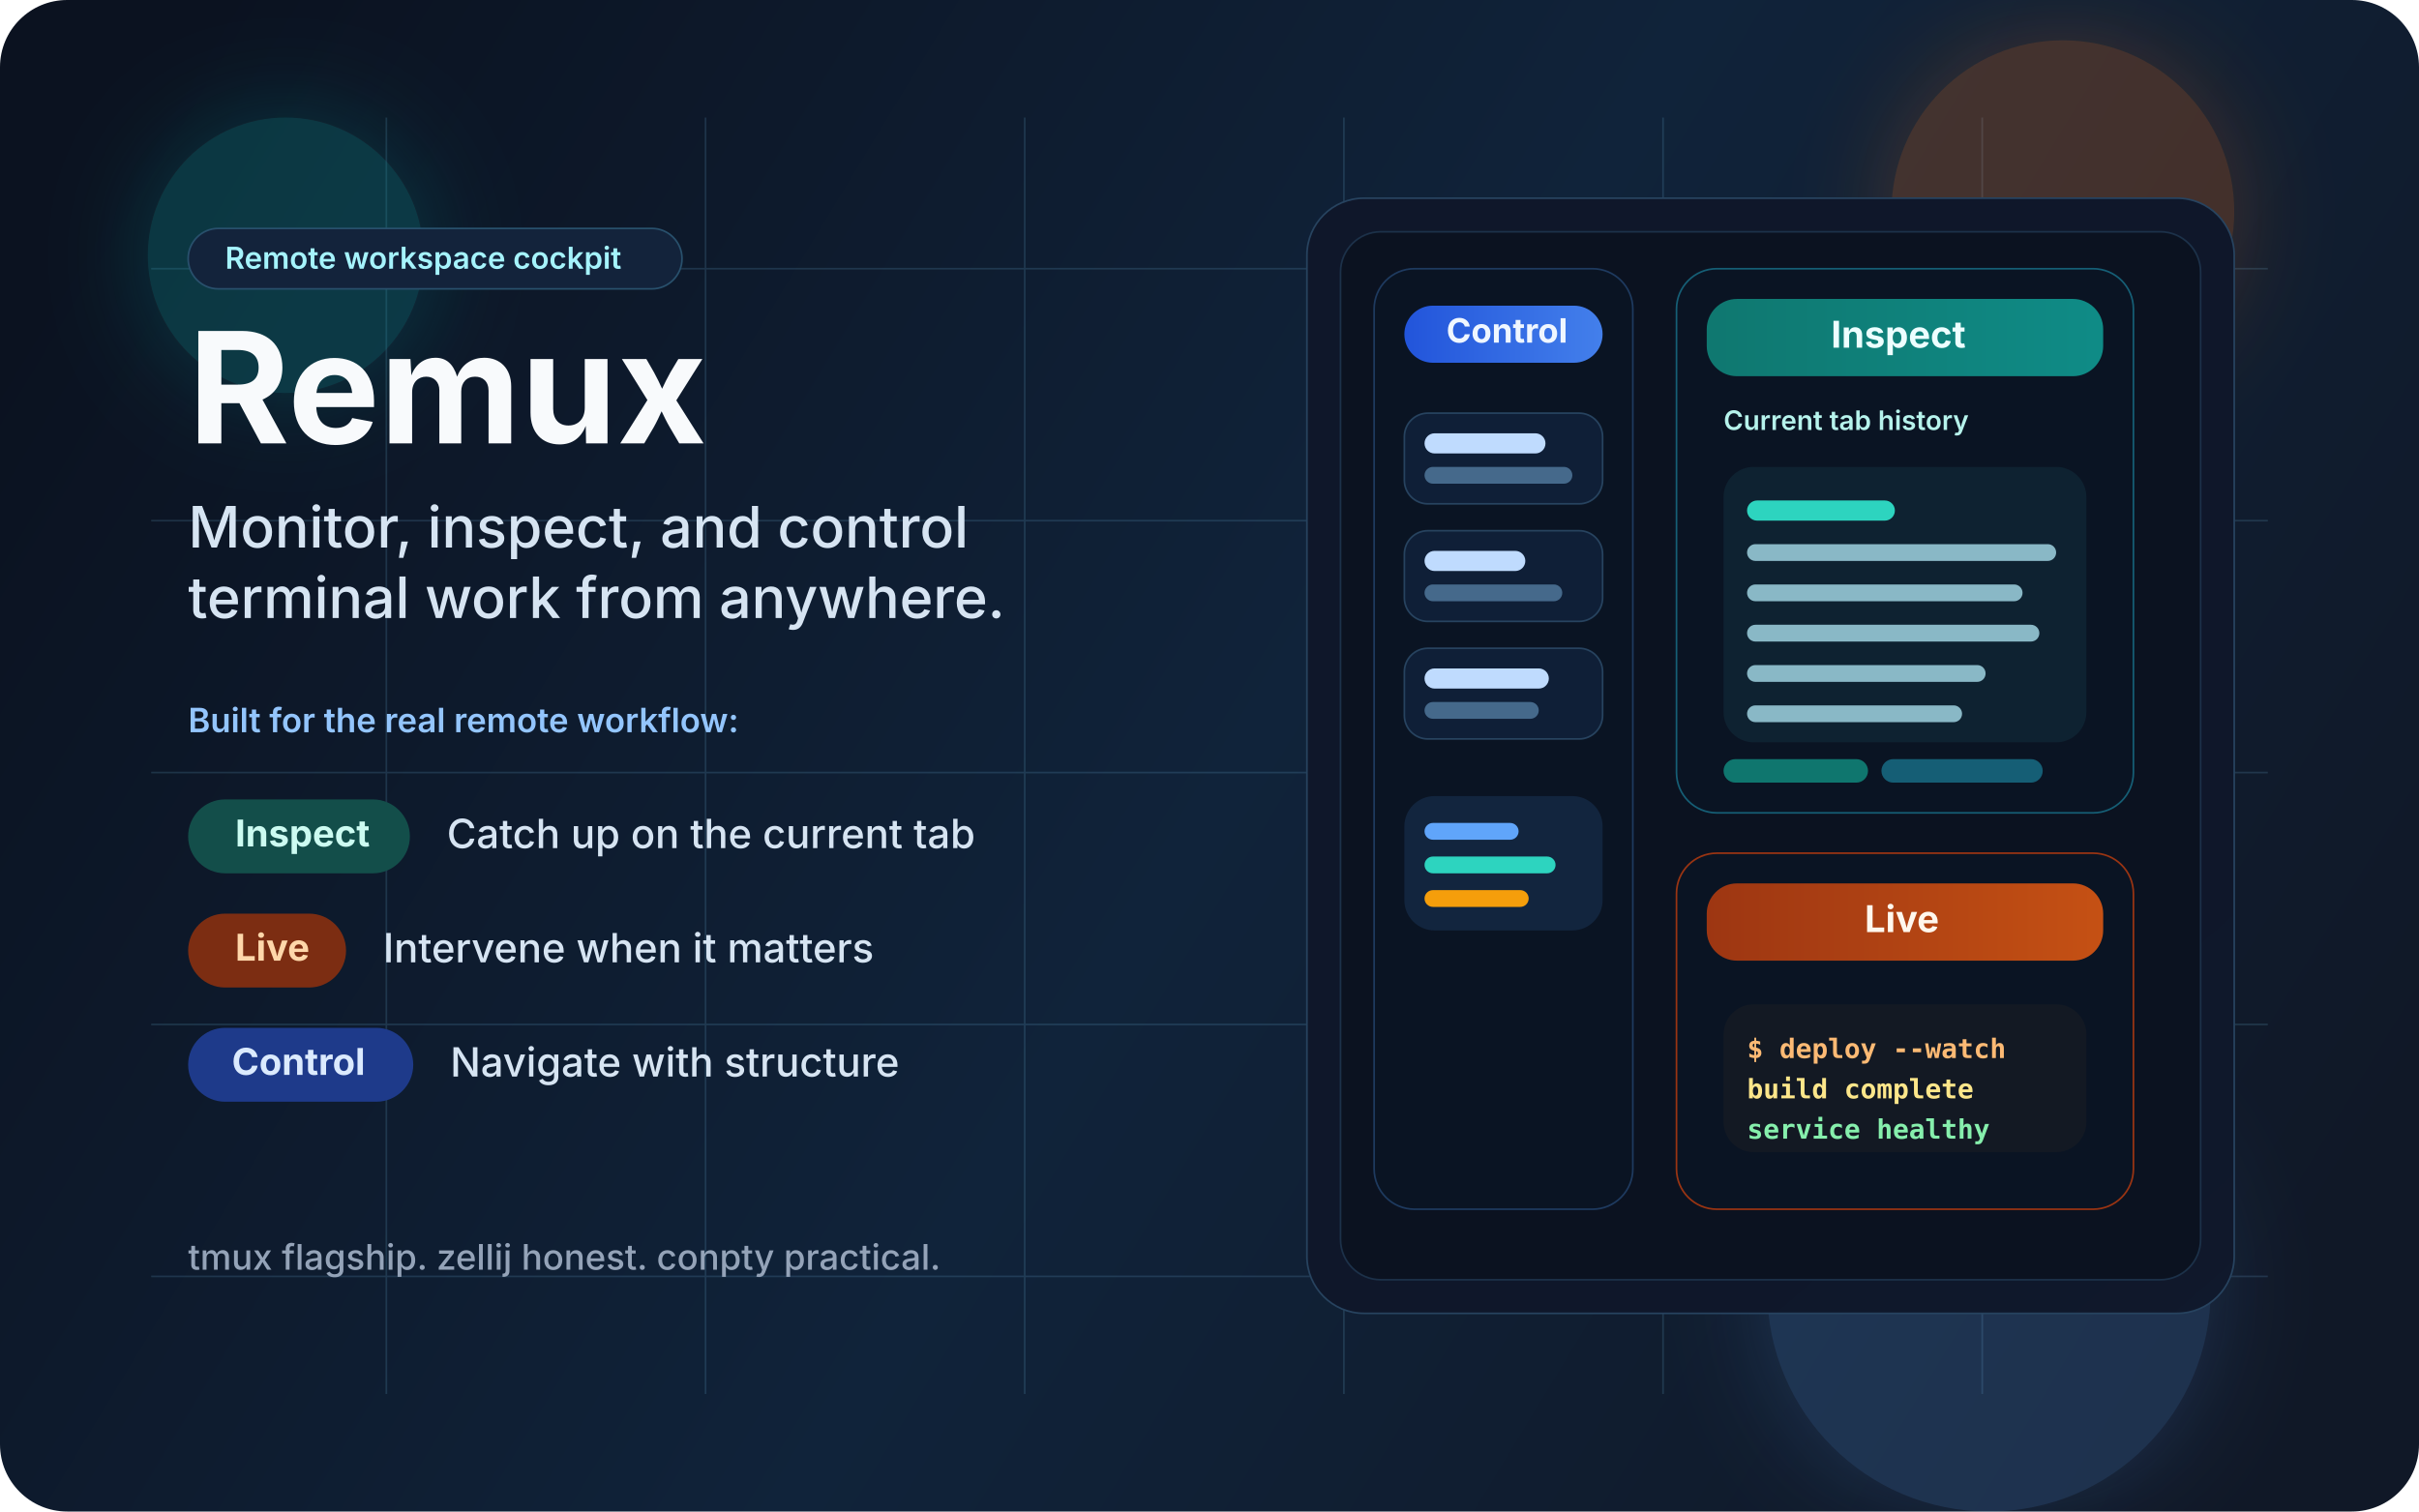
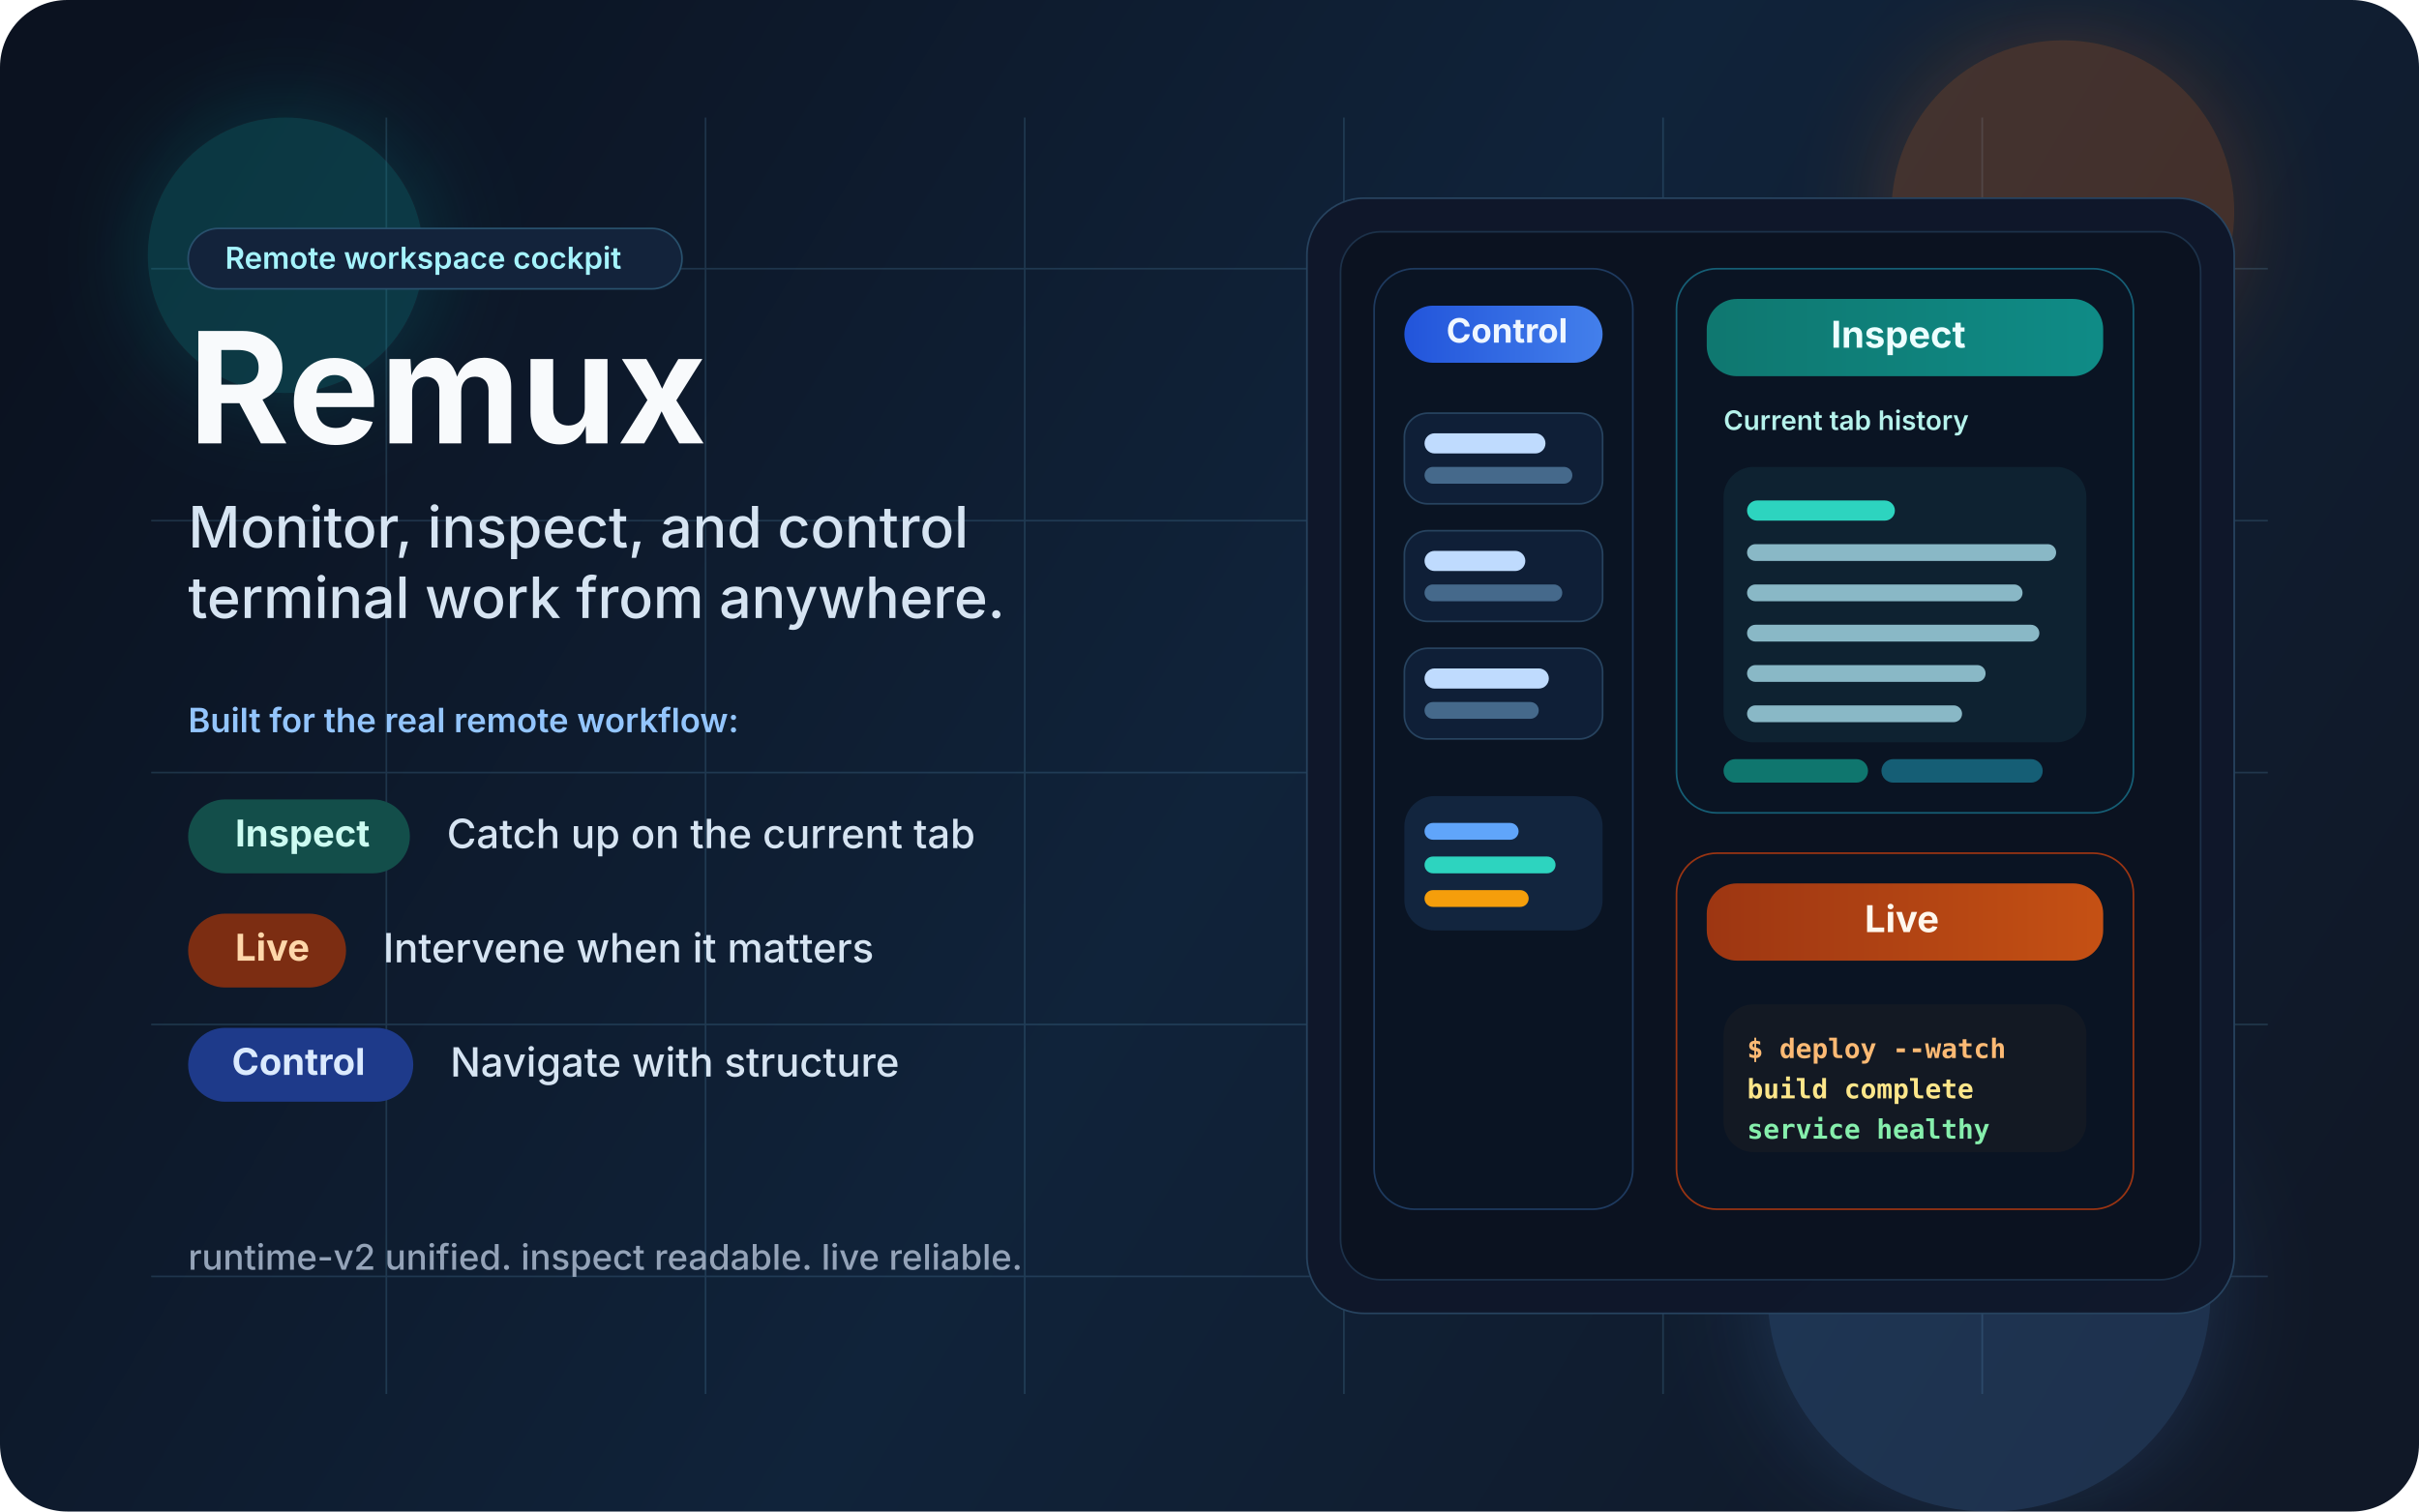
<svg xmlns="http://www.w3.org/2000/svg" width="1440" height="900" viewBox="0 0 1440 900" fill="none" role="img" aria-labelledby="title desc">
  <defs>
    <linearGradient id="bg" x1="84" y1="72" x2="1330" y2="828" gradientUnits="userSpaceOnUse">
      <stop stop-color="#0B1220" />
      <stop offset="0.52" stop-color="#10233A" />
      <stop offset="1" stop-color="#101827" />
    </linearGradient>
    <linearGradient id="panel" x1="779" y1="126" x2="1289" y2="712" gradientUnits="userSpaceOnUse">
      <stop stop-color="#0F172A" />
      <stop offset="1" stop-color="#111C2F" />
    </linearGradient>
    <linearGradient id="inspectCard" x1="0" y1="0" x2="560" y2="0" gradientUnits="userSpaceOnUse">
      <stop stop-color="#0F766E" />
      <stop offset="1" stop-color="#0EA5A4" />
    </linearGradient>
    <linearGradient id="liveCard" x1="0" y1="0" x2="560" y2="0" gradientUnits="userSpaceOnUse">
      <stop stop-color="#9A3412" />
      <stop offset="1" stop-color="#F97316" />
    </linearGradient>
    <linearGradient id="controlCard" x1="0" y1="0" x2="240" y2="0" gradientUnits="userSpaceOnUse">
      <stop stop-color="#1D4ED8" />
      <stop offset="1" stop-color="#60A5FA" />
    </linearGradient>
    <filter id="softGlow" x="-40%" y="-40%" width="180%" height="180%">
      <feGaussianBlur stdDeviation="30" result="blur" />
      <feMerge>
        <feMergeNode in="blur" />
        <feMergeNode in="SourceGraphic" />
      </feMerge>
    </filter>
  </defs>
  <rect width="1440" height="900" rx="40" fill="url(#bg)" />
  <g opacity="0.15">
    <path d="M90 160H1350" stroke="#7DD3FC" />
    <path d="M90 310H1350" stroke="#7DD3FC" />
    <path d="M90 460H1350" stroke="#7DD3FC" />
    <path d="M90 610H1350" stroke="#7DD3FC" />
    <path d="M90 760H1350" stroke="#7DD3FC" />
    <path d="M230 70V830" stroke="#7DD3FC" />
    <path d="M420 70V830" stroke="#7DD3FC" />
    <path d="M610 70V830" stroke="#7DD3FC" />
    <path d="M800 70V830" stroke="#7DD3FC" />
    <path d="M990 70V830" stroke="#7DD3FC" />
    <path d="M1180 70V830" stroke="#7DD3FC" />
  </g>
  <circle cx="170" cy="152" r="82" fill="#0EA5A4" opacity="0.25" filter="url(#softGlow)" />
  <circle cx="1228" cy="126" r="102" fill="#F97316" opacity="0.22" filter="url(#softGlow)" />
  <circle cx="1184" cy="768" r="132" fill="#60A5FA" opacity="0.18" filter="url(#softGlow)" />
  <g transform="translate(112 136)">
    <rect x="0" y="0" width="294" height="36" rx="18" fill="#13233B" stroke="#28506C" />
    <text x="22" y="24" fill="#A5F3FC" font-size="18" font-weight="600" font-family="'SF Pro Display', 'Segoe UI', sans-serif">Remote workspace cockpit</text>
    <text x="0" y="128" fill="#F8FAFC" font-size="92" font-weight="700" font-family="'SF Pro Display', 'Segoe UI', sans-serif">Remux</text>
    <text x="0" y="190" fill="#D6E4F2" font-size="34" font-weight="500" font-family="'SF Pro Display', 'Segoe UI', sans-serif">Monitor, inspect, and control</text>
    <text x="0" y="232" fill="#D6E4F2" font-size="34" font-weight="500" font-family="'SF Pro Display', 'Segoe UI', sans-serif">terminal work from anywhere.</text>
    <text x="0" y="300" fill="#93C5FD" font-size="20" font-weight="600" font-family="'SF Pro Display', 'Segoe UI', sans-serif">Built for the real remote workflow:</text>
    <g transform="translate(0 340)">
      <rect x="0" y="0" width="132" height="44" rx="22" fill="#134E4A" />
      <text x="28" y="28" fill="#CCFBF1" font-size="22" font-weight="700" font-family="'SF Pro Display', 'Segoe UI', sans-serif">Inspect</text>
      <text x="154" y="29" fill="#D6E4F2" font-size="24" font-weight="500" font-family="'SF Pro Display', 'Segoe UI', sans-serif">Catch up on the current tab</text>
    </g>
    <g transform="translate(0 408)">
      <rect x="0" y="0" width="94" height="44" rx="22" fill="#7C2D12" />
      <text x="28" y="28" fill="#FED7AA" font-size="22" font-weight="700" font-family="'SF Pro Display', 'Segoe UI', sans-serif">Live</text>
      <text x="116" y="29" fill="#D6E4F2" font-size="24" font-weight="500" font-family="'SF Pro Display', 'Segoe UI', sans-serif">Intervene when it matters</text>
    </g>
    <g transform="translate(0 476)">
      <rect x="0" y="0" width="134" height="44" rx="22" fill="#1E3A8A" />
      <text x="26" y="28" fill="#DBEAFE" font-size="22" font-weight="700" font-family="'SF Pro Display', 'Segoe UI', sans-serif">Control</text>
      <text x="156" y="29" fill="#D6E4F2" font-size="24" font-weight="500" font-family="'SF Pro Display', 'Segoe UI', sans-serif">Navigate with structure</text>
    </g>
-     <text x="0" y="620" fill="#94A3B8" font-size="21" font-weight="500" font-family="'SF Pro Display', 'Segoe UI', sans-serif">tmux flagship. zellij honest. conpty practical.</text>
+     <text x="0" y="620" fill="#94A3B8" font-size="21" font-weight="500" font-family="'SF Pro Display', 'Segoe UI', sans-serif">runtime-v2 unified. inspect readable. live reliable.</text>
  </g>
  <g transform="translate(778 118)">
    <rect x="0" y="0" width="552" height="664" rx="34" fill="url(#panel)" stroke="#27435F" />
    <rect x="20" y="20" width="512" height="624" rx="24" fill="#0B1220" stroke="#1C3149" />
    <g transform="translate(40 42)">
      <rect x="0" y="0" width="154" height="560" rx="24" fill="#0A1423" stroke="#1E3A5F" />
      <rect x="18" y="22" width="118" height="34" rx="17" fill="url(#controlCard)" />
      <text x="43" y="44" fill="#EFF6FF" font-size="20" font-weight="700" font-family="'SF Pro Display', 'Segoe UI', sans-serif">Control</text>
      <rect x="18" y="86" width="118" height="54" rx="14" fill="#0F1F37" stroke="#27435F" />
      <rect x="30" y="98" width="72" height="12" rx="6" fill="#BFDBFE" />
      <rect x="30" y="118" width="88" height="10" rx="5" fill="#45698B" />
      <rect x="18" y="156" width="118" height="54" rx="14" fill="#0F1F37" stroke="#27435F" />
      <rect x="30" y="168" width="60" height="12" rx="6" fill="#BFDBFE" />
      <rect x="30" y="188" width="82" height="10" rx="5" fill="#45698B" />
      <rect x="18" y="226" width="118" height="54" rx="14" fill="#0F1F37" stroke="#27435F" />
      <rect x="30" y="238" width="74" height="12" rx="6" fill="#BFDBFE" />
      <rect x="30" y="258" width="68" height="10" rx="5" fill="#45698B" />
      <rect x="18" y="314" width="118" height="80" rx="18" fill="#12253E" />
      <rect x="30" y="330" width="56" height="10" rx="5" fill="#60A5FA" />
      <rect x="30" y="350" width="78" height="10" rx="5" fill="#2DD4BF" />
      <rect x="30" y="370" width="62" height="10" rx="5" fill="#F59E0B" />
    </g>
    <g transform="translate(220 42)">
      <rect x="0" y="0" width="272" height="324" rx="24" fill="#0A1423" stroke="#155E75" />
      <rect x="18" y="18" width="236" height="46" rx="18" fill="url(#inspectCard)" />
      <text x="92" y="47" fill="#ECFEFF" font-size="22" font-weight="700" font-family="'SF Pro Display', 'Segoe UI', sans-serif">Inspect</text>
      <text x="28" y="96" fill="#B6F3EC" font-size="16" font-weight="600" font-family="'SF Pro Display', 'Segoe UI', sans-serif">Current tab history</text>
      <rect x="28" y="118" width="216" height="164" rx="18" fill="#0E2231" />
      <rect x="42" y="138" width="88" height="12" rx="6" fill="#2DD4BF" />
      <rect x="42" y="164" width="184" height="10" rx="5" fill="#89B8C6" />
      <rect x="42" y="188" width="164" height="10" rx="5" fill="#89B8C6" />
      <rect x="42" y="212" width="174" height="10" rx="5" fill="#89B8C6" />
      <rect x="42" y="236" width="142" height="10" rx="5" fill="#89B8C6" />
      <rect x="42" y="260" width="128" height="10" rx="5" fill="#89B8C6" />
      <rect x="28" y="292" width="86" height="14" rx="7" fill="#0F766E" />
      <rect x="122" y="292" width="96" height="14" rx="7" fill="#155E75" />
    </g>
    <g transform="translate(220 390)">
      <rect x="0" y="0" width="272" height="212" rx="24" fill="#0A1423" stroke="#9A3412" />
      <rect x="18" y="18" width="236" height="46" rx="18" fill="url(#liveCard)" />
      <text x="112" y="47" fill="#FFF7ED" font-size="22" font-weight="700" font-family="'SF Pro Display', 'Segoe UI', sans-serif">Live</text>
      <rect x="28" y="90" width="216" height="88" rx="18" fill="#131923" />
      <text x="42" y="122" fill="#FDBA74" font-size="16" font-weight="600" font-family="'SFMono-Regular', Menlo, monospace">$ deploy --watch</text>
      <text x="42" y="146" fill="#FDE68A" font-size="16" font-weight="600" font-family="'SFMono-Regular', Menlo, monospace">build complete</text>
      <text x="42" y="170" fill="#86EFAC" font-size="16" font-weight="600" font-family="'SFMono-Regular', Menlo, monospace">service healthy</text>
    </g>
  </g>
</svg>
